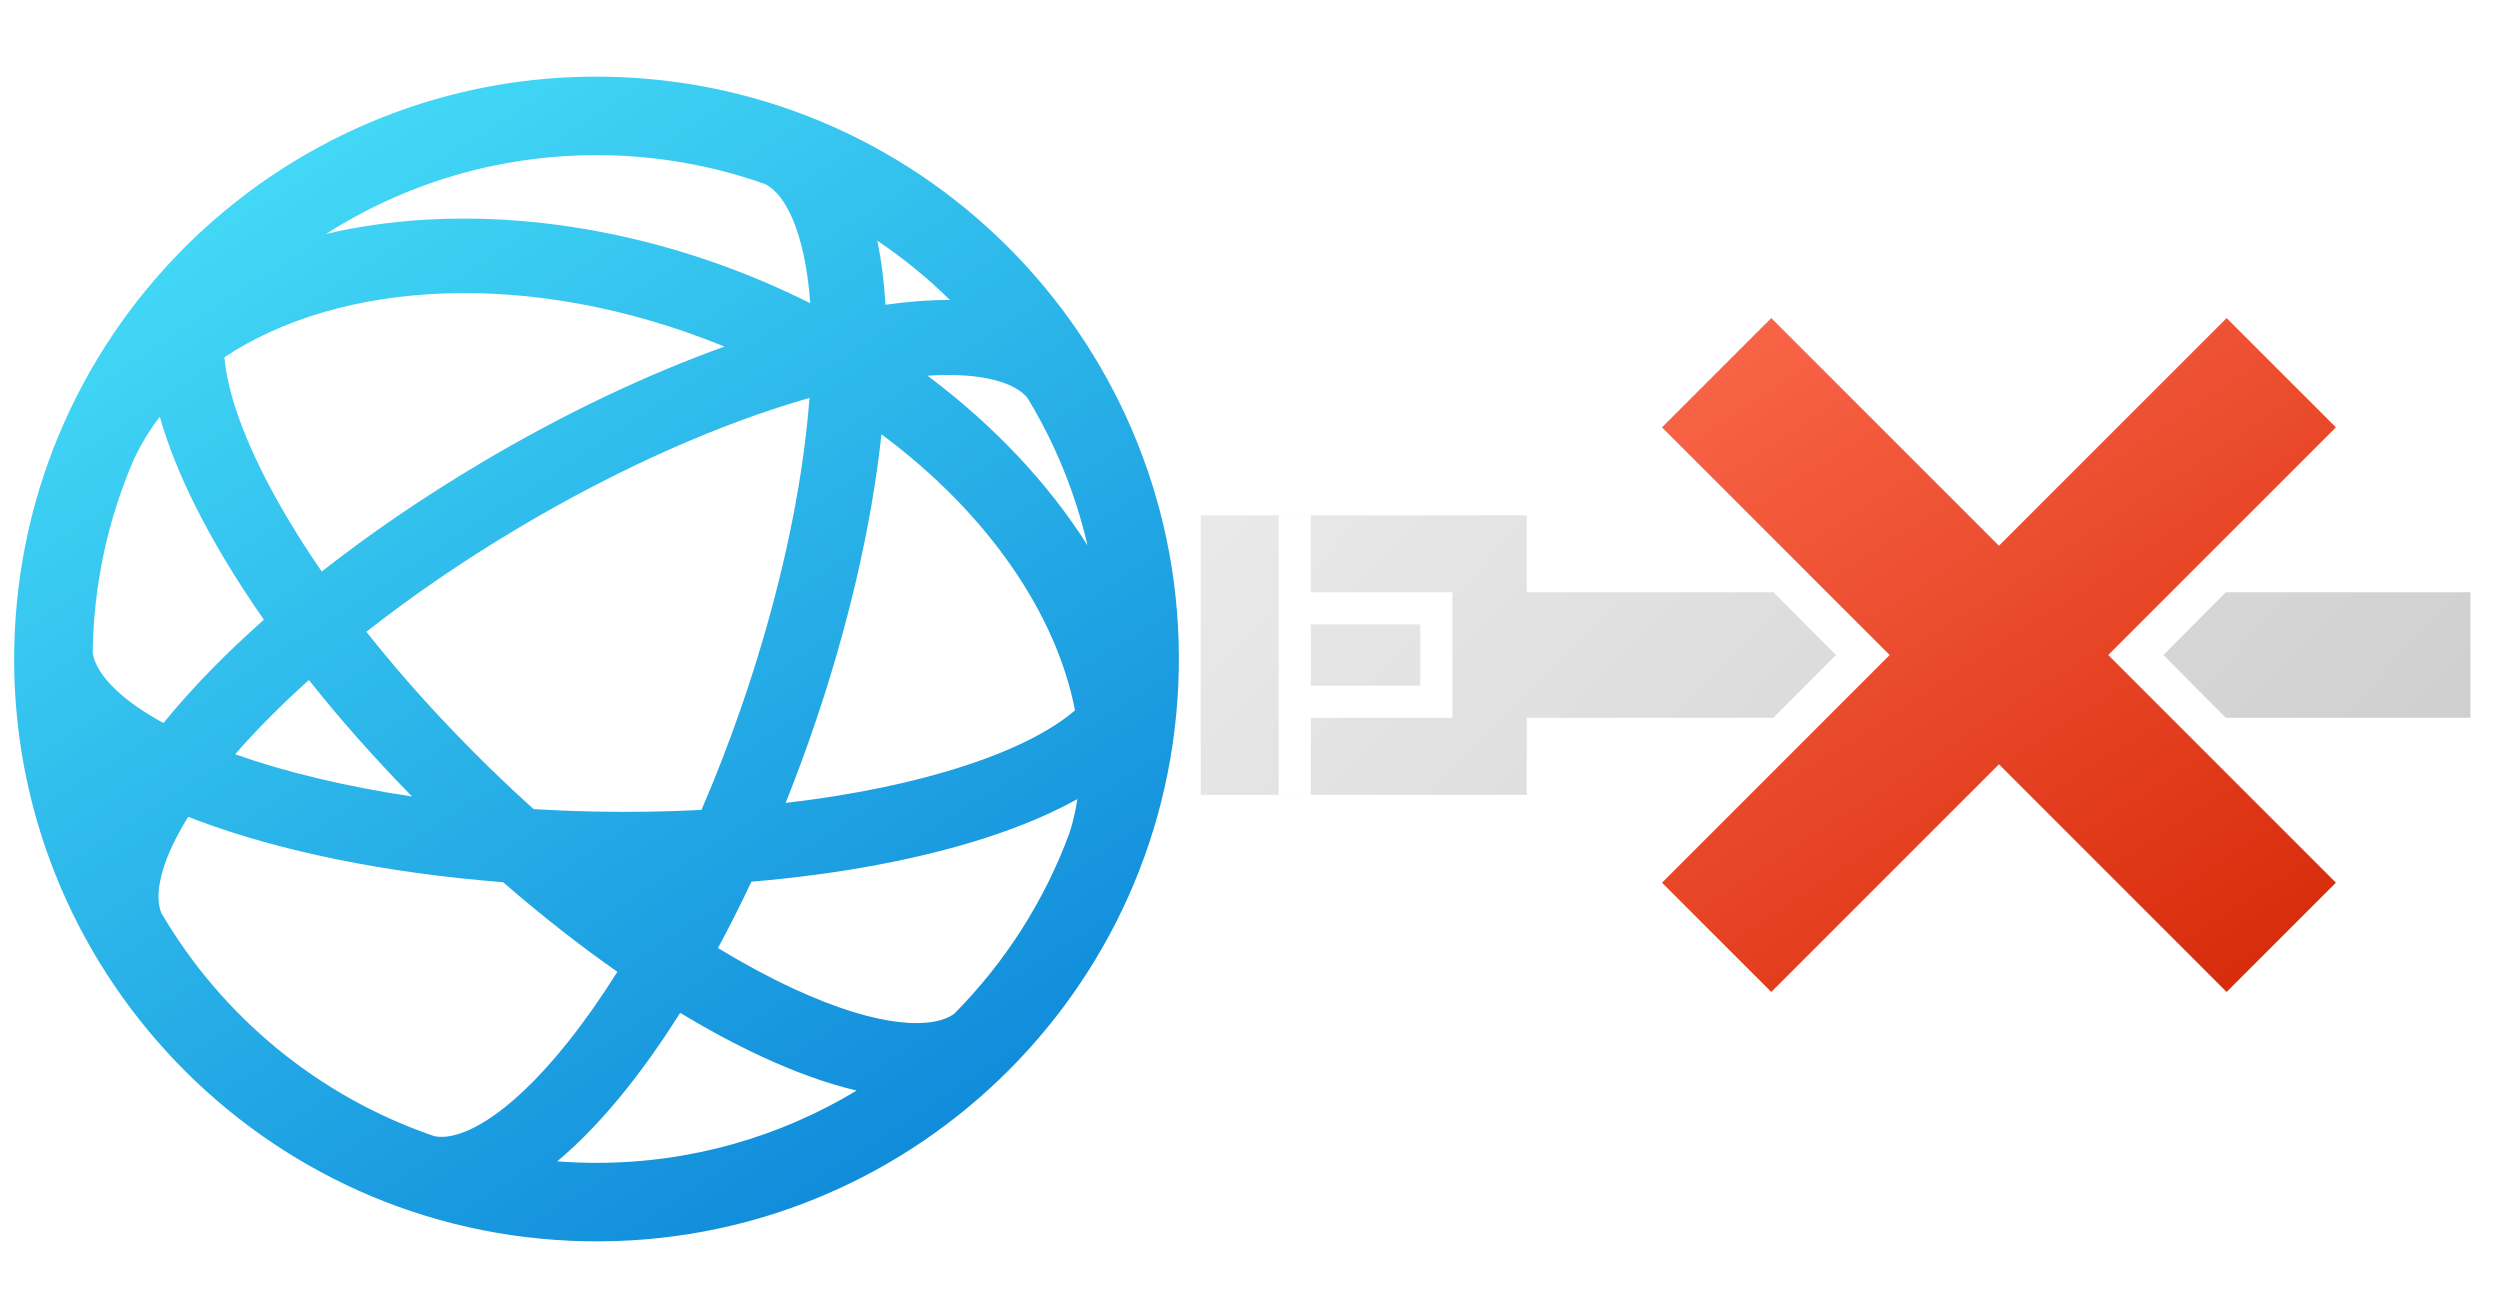
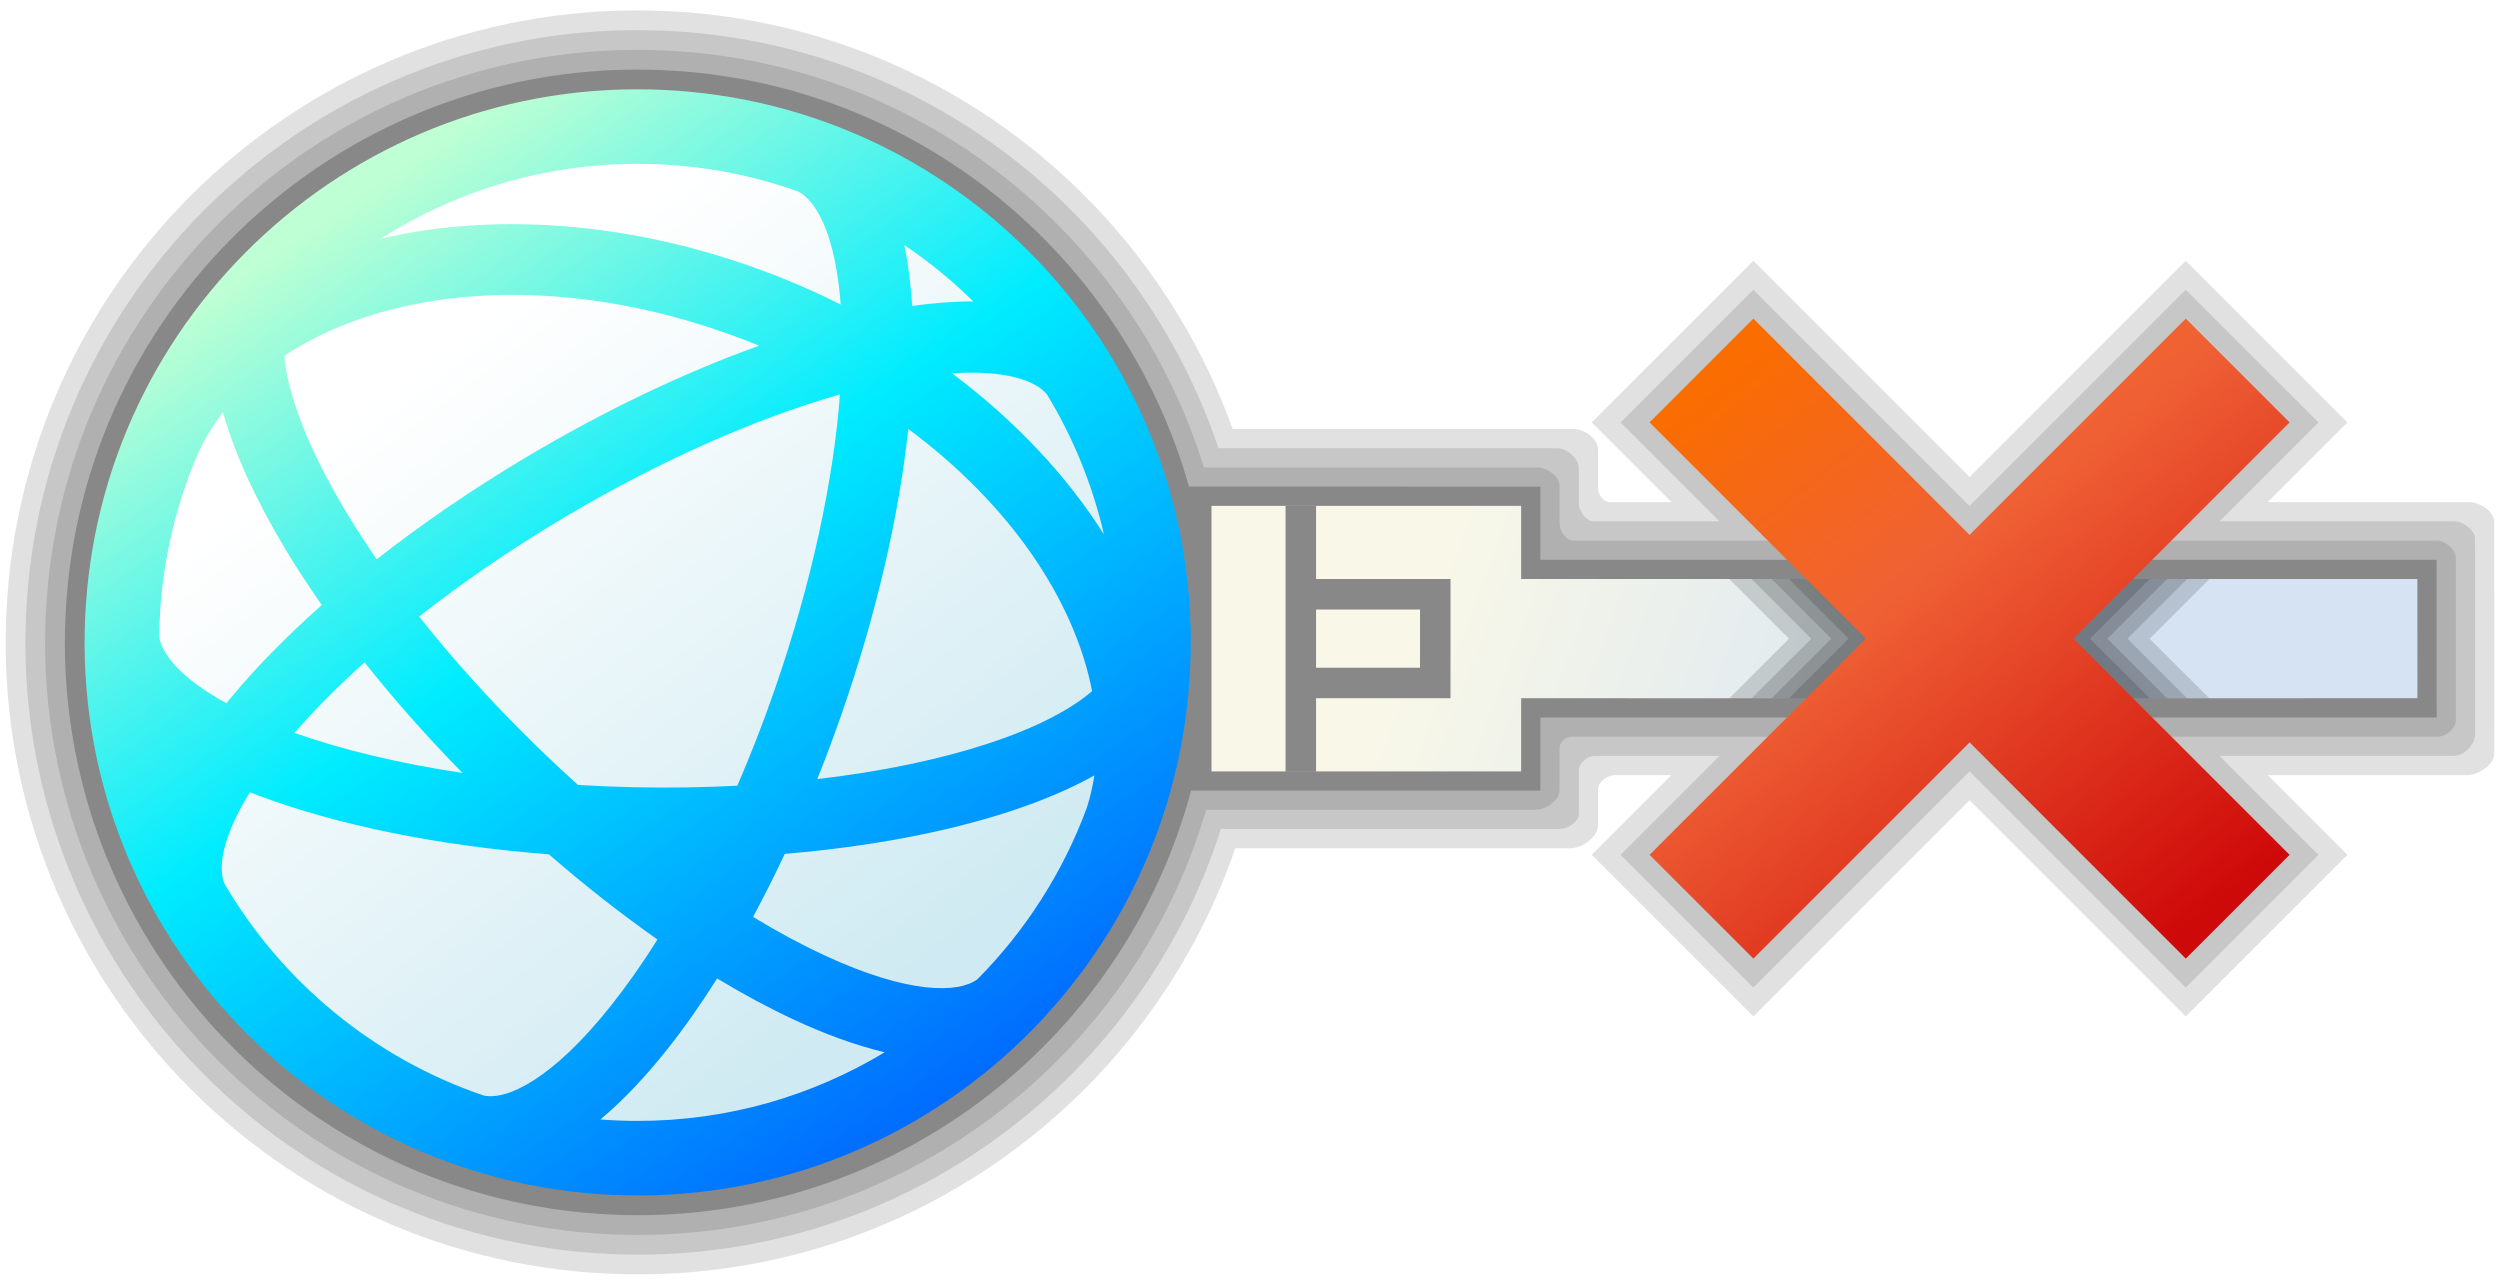
- <svg xmlns="http://www.w3.org/2000/svg" fill="none" fill-rule="evenodd" stroke="black" stroke-width="0.501" stroke-linejoin="bevel" stroke-miterlimit="10" font-family="Times New Roman" font-size="16" style="font-variant-ligatures:none" version="1.1" overflow="visible" width="474.926pt" height="249.007pt" viewBox="1630.88 -303.101 474.926 249.007">
+ <svg xmlns="http://www.w3.org/2000/svg" fill="none" fill-rule="evenodd" stroke="black" stroke-width="0.501" stroke-linejoin="bevel" stroke-miterlimit="10" font-family="Times New Roman" font-size="16" style="font-variant-ligatures:none" version="1.1" overflow="visible" width="111.976pt" height="57.402pt" viewBox="433.304 -126.804 111.976 57.402">
  <defs>
-     <linearGradient id="LinearGradient" gradientUnits="userSpaceOnUse" x1="0" y1="0" x2="142.404" y2="-137.729" gradientTransform="translate(1875.68 217.249)">
-       <stop offset="0" stop-color="#e9e9e9" />
-       <stop offset="1" stop-color="#cfcfcf" />
+     <linearGradient id="LinearGradient" gradientUnits="userSpaceOnUse" x1="0" y1="0" x2="20.976" y2="-27.891" gradientTransform="matrix(-0.707108 -0.707108 0.707108 -0.707108 15.151 -4.481)">
+       <stop offset="0" stop-color="#ffffff" />
+       <stop offset="1" stop-color="#1097be" />
    </linearGradient>
-     <linearGradient id="LinearGradient_1" gradientUnits="userSpaceOnUse" x1="0" y1="0" x2="106.102" y2="-162.25" gradientTransform="translate(1955.47 271.671)">
-       <stop offset="0" stop-color="#ff6f53" />
-       <stop offset="1" stop-color="#d62908" />
+     <linearGradient id="LinearGradient_1" gradientUnits="userSpaceOnUse" x1="0" y1="0" x2="27.225" y2="-39.45" gradientTransform="translate(449.286 117.94)">
+       <stop offset="0" stop-color="#beffd3" />
+       <stop offset="0.426" stop-color="#00ecff" />
+       <stop offset="1" stop-color="#006dff" />
    </linearGradient>
-     <linearGradient id="LinearGradient_2" gradientUnits="userSpaceOnUse" x1="0" y1="0" x2="183.389" y2="-280.435" gradientTransform="translate(1648.89 338.661)">
-       <stop offset="0" stop-color="#53f2ff" />
-       <stop offset="1" stop-color="#087fd6" />
+     <linearGradient id="LinearGradient_2" gradientUnits="userSpaceOnUse" x1="0" y1="0" x2="26.28" y2="-9.9" gradientTransform="translate(496.649 100.262)">
+       <stop offset="0" stop-color="#f9f8e8" />
+       <stop offset="1" stop-color="#d5e3f3" />
+     </linearGradient>
+     <linearGradient id="LinearGradient_3" gradientUnits="userSpaceOnUse" x1="0" y1="0" x2="20.325" y2="-25.5" gradientTransform="translate(510.861 110.59)">
+       <stop offset="0" stop-color="#fa6d00" />
+       <stop offset="0.387" stop-color="#ef6135" />
+       <stop offset="1" stop-color="#ce0909" />
    </linearGradient>
  </defs>
  <g id="Layer 1" transform="scale(1 -1)">
    <g id="Group" stroke-linejoin="miter" stroke="none">
-       <path d="M 1630.88,303.101 L 1630.88,54.094 L 2105.81,54.094 L 2105.81,303.101 L 1630.88,303.101 Z" stroke-width="0.597" marker-start="none" marker-end="none" />
-       <path d="M 1858.98,152.111 L 1858.98,205.22 L 1920.92,205.22 L 1920.92,190.592 L 1967.76,190.592 L 1979.66,178.666 L 1967.76,166.741 L 1920.92,166.741 L 1920.92,152.111 L 1858.98,152.111 Z M 1879.9,152.124 L 1879.9,166.744 L 1906.79,166.744 L 1906.79,190.59 L 1879.9,190.59 L 1879.9,205.205 L 1873.8,205.205 L 1873.8,186.007 L 1873.8,186.007 L 1873.8,171.199 L 1873.8,171.199 L 1873.8,152.124 L 1879.9,152.124 Z M 2053.72,166.741 L 2041.86,178.666 L 2053.72,190.592 L 2100.19,190.592 L 2100.2,166.741 L 2053.72,166.741 Z M 1879.9,172.844 L 1879.9,184.489 L 1900.69,184.489 L 1900.69,172.844 L 1879.9,172.844 Z" stroke-linecap="round" stroke-width="0.353" marker-start="none" marker-end="none" fill="url(#LinearGradient)" />
-       <path d="M 1967.37,114.658 L 1946.61,135.416 L 1989.86,178.666 L 1946.61,221.916 L 1967.37,242.674 L 2010.62,199.424 L 2053.87,242.674 L 2074.63,221.916 L 2031.38,178.666 L 2074.63,135.416 L 2053.87,114.658 L 2010.62,157.908 L 1967.37,114.658 Z" stroke-linecap="round" stroke-width="0.353" marker-start="none" marker-end="none" fill="url(#LinearGradient_1)" />
-       <path d="M 1633.68,182.857 C 1636.41,243.866 1688.14,291.161 1749.15,288.43 C 1810.16,285.7 1857.45,233.971 1854.72,172.964 C 1851.99,111.955 1800.26,64.66 1739.25,67.391 C 1678.25,70.121 1630.95,121.849 1633.68,182.857 Z M 1793.61,95.926 C 1787.66,97.329 1781.51,99.631 1775.52,102.41 C 1770.57,104.708 1765.4,107.482 1760.09,110.693 C 1756.79,105.446 1753.41,100.652 1750.01,96.377 C 1745.89,91.199 1741.41,86.386 1736.74,82.481 C 1739.2,82.291 1741.69,82.193 1744.2,82.193 C 1762.27,82.193 1779.18,87.211 1793.61,95.926 Z M 1738.86,105.246 C 1741.96,109.147 1745.08,113.58 1748.16,118.484 C 1741.01,123.495 1733.71,129.203 1726.45,135.514 C 1704.13,137.244 1684.01,141.407 1668.43,147.243 C 1667.83,147.468 1667.23,147.699 1666.63,147.931 C 1661.13,139.082 1660.21,132.929 1661.52,129.68 C 1673.05,109.962 1691.44,94.732 1713.4,87.264 C 1717.96,86.312 1726.99,90.331 1738.86,105.246 Z M 1812.14,110.505 C 1821.74,120.177 1829.28,131.887 1834.08,144.939 C 1834.73,147 1835.22,149.128 1835.55,151.296 C 1830.42,148.444 1824.61,146.059 1818.62,144.095 C 1806.05,139.977 1790.65,137.038 1773.62,135.607 C 1771.57,131.233 1769.44,127.023 1767.27,123.001 C 1772.22,119.997 1777,117.43 1781.52,115.331 C 1798.43,107.485 1808.31,107.722 1812.14,110.505 Z M 1764.14,149.243 C 1766.77,155.329 1769.26,161.731 1771.58,168.398 C 1779.06,189.928 1783.38,210.478 1784.66,227.51 C 1768.24,222.832 1748.97,214.475 1729.38,202.823 C 1718.77,196.512 1709.06,189.824 1700.48,183.08 C 1707.25,174.522 1715.14,165.753 1723.98,157.144 C 1726.73,154.466 1729.49,151.88 1732.26,149.393 C 1735.97,149.17 1739.75,149.014 1743.59,148.935 C 1750.65,148.786 1757.52,148.898 1764.14,149.243 Z M 1814.18,157.634 C 1824.43,160.987 1831.11,164.714 1835.1,168.162 C 1831.57,186.395 1818.64,205.533 1798.33,220.6 C 1796.48,203.403 1792.02,183.815 1785.04,163.721 C 1783.48,159.234 1781.84,154.845 1780.12,150.572 C 1793.08,152.075 1804.66,154.515 1814.18,157.634 Z M 1689.56,173.92 C 1684.23,169.133 1679.53,164.39 1675.55,159.811 C 1685.02,156.462 1696.43,153.702 1709.16,151.791 C 1701.98,159.113 1695.41,166.553 1689.56,173.92 Z M 1663.16,167.23 C 1668.13,173.173 1674.14,179.284 1681.01,185.38 C 1675.75,192.916 1671.33,200.259 1667.88,207.197 C 1665.13,212.732 1662.8,218.409 1661.24,223.933 C 1659.16,221.223 1657.41,218.312 1656.04,215.22 C 1651.32,204.086 1648.65,191.889 1648.49,179.092 C 1648.96,175.644 1652.76,170.745 1661.93,165.743 C 1662.34,166.243 1662.75,166.737 1663.16,167.23 Z M 1722.1,215.067 C 1737.96,224.502 1753.83,231.999 1768.51,237.261 C 1768.47,237.275 1768.43,237.291 1768.4,237.307 C 1731.36,252.369 1695.35,249.732 1673.51,235.239 C 1673.96,230.034 1676.01,222.855 1680.64,213.539 C 1683.61,207.573 1687.42,201.173 1692,194.532 C 1701.04,201.622 1711.17,208.566 1722.1,215.067 Z M 1826.05,227.533 C 1823.81,230.259 1817.84,232.439 1807.08,231.733 C 1819.62,222.338 1830.01,211.31 1837.47,199.513 C 1835.15,209.548 1831.25,218.978 1826.05,227.533 Z M 1811.34,246.115 C 1807.1,250.283 1802.48,254.062 1797.53,257.389 C 1798.34,253.522 1798.84,249.413 1799.1,245.206 C 1803.28,245.795 1807.39,246.129 1811.34,246.115 Z M 1776.28,268.114 C 1766.25,271.684 1755.45,273.63 1744.2,273.63 C 1725.29,273.63 1707.65,268.134 1692.8,258.655 C 1716.96,264.343 1746.07,261.767 1773.76,250.504 C 1777.54,248.967 1781.23,247.294 1784.81,245.494 C 1783.77,259.47 1779.9,266.287 1776.28,268.114 Z" stroke-linecap="round" stroke-width="0.353" marker-start="none" marker-end="none" fill="url(#LinearGradient_2)" />
+       <path d="M 460.599,69.753 C 444.989,70.451 432.889,83.686 433.587,99.297 C 434.286,114.907 447.52,127.007 463.131,126.309 C 474.944,125.78 484.747,118.072 488.514,107.589 L 503.813,107.589 C 504.281,107.589 504.88,107.142 504.88,106.674 L 504.88,104.904 C 504.88,104.641 505.14,104.313 505.403,104.313 L 508.171,104.313 L 504.599,107.885 L 511.838,115.122 L 521.522,105.437 L 531.205,115.122 L 538.444,107.885 L 534.872,104.313 L 543.908,104.313 C 544.383,104.313 545.021,103.894 545.021,103.419 L 545.026,93.069 C 545.026,92.543 544.315,92.086 543.789,92.086 L 534.873,92.086 L 538.444,88.515 L 531.205,81.278 L 521.522,90.962 L 511.838,81.278 L 504.599,88.515 L 508.17,92.086 L 505.622,92.086 C 505.298,92.086 504.88,91.778 504.88,91.454 L 504.88,89.842 C 504.88,89.304 504.173,88.811 503.635,88.811 L 488.634,88.811 C 484.655,77.249 473.429,69.178 460.599,69.753 Z M 484.965,96.531 C 485.793,109.282 476.116,120.303 463.365,121.131 C 450.614,121.959 439.593,112.282 438.765,99.531 C 437.937,86.78 447.614,75.759 460.365,74.931 C 473.116,74.103 484.137,83.78 484.965,96.531 Z" stroke-opacity="0.118" stroke-width="0.353" fill="#000000" marker-start="none" marker-end="none" fill-opacity="0.118" />
+       <path d="M 460.639,70.636 C 445.516,71.312 433.793,84.134 434.47,99.257 C 435.147,114.38 447.968,126.103 463.091,125.426 C 474.746,124.904 484.382,117.169 487.878,106.728 L 503.048,106.728 C 503.487,106.728 504.019,106.273 504.019,105.834 L 504.019,104.259 C 504.019,103.908 504.347,103.452 504.698,103.452 L 510.327,103.452 L 505.894,107.885 L 511.838,113.827 L 521.522,104.142 L 531.205,113.827 L 537.149,107.885 L 532.716,103.452 L 543.221,103.452 C 543.631,103.452 544.161,103.068 544.161,102.658 L 544.164,93.892 C 544.164,93.441 543.644,92.947 543.193,92.947 L 532.717,92.947 L 537.149,88.515 L 531.205,82.573 L 521.522,92.257 L 511.838,82.573 L 505.894,88.515 L 510.326,92.947 L 504.721,92.947 C 504.403,92.947 504.019,92.617 504.019,92.299 L 504.019,90.353 C 504.019,89.98 503.501,89.672 503.128,89.672 L 487.988,89.672 C 484.312,78.166 473.279,70.069 460.639,70.636 Z M 484.965,96.531 C 485.793,109.282 476.116,120.303 463.365,121.131 C 450.614,121.959 439.593,112.282 438.765,99.531 C 437.937,86.78 447.614,75.759 460.365,74.931 C 473.116,74.103 484.137,83.78 484.965,96.531 Z" stroke-opacity="0.118" stroke-width="0.353" fill="#000000" marker-start="none" marker-end="none" fill-opacity="0.118" />
+       <path d="M 460.678,71.518 C 446.043,72.173 434.698,84.582 435.352,99.218 C 436.008,113.853 448.416,125.198 463.052,124.544 C 474.546,124.028 484.01,116.264 487.227,105.867 L 502.163,105.867 C 502.594,105.867 503.158,105.47 503.158,105.039 L 503.157,103.359 C 503.157,103.032 503.441,102.591 503.768,102.591 L 542.443,102.591 C 542.831,102.591 543.3,102.19 543.3,101.802 L 543.304,94.549 C 543.304,94.183 542.857,93.807 542.491,93.807 L 503.694,93.807 C 503.457,93.807 503.158,93.576 503.158,93.339 L 503.158,91.404 C 503.158,90.937 502.526,90.532 502.059,90.532 L 487.328,90.532 C 483.964,79.085 473.126,70.96 460.678,71.518 Z M 484.965,96.531 C 485.793,109.282 476.116,120.303 463.365,121.131 C 450.614,121.959 439.593,112.282 438.765,99.531 C 437.937,86.78 447.614,75.759 460.365,74.931 C 473.116,74.103 484.137,83.78 484.965,96.531 Z" stroke-opacity="0.118" stroke-width="0.353" fill="#000000" marker-start="none" marker-end="none" fill-opacity="0.118" />
+       <path d="M 460.718,72.401 C 446.57,73.034 435.602,85.03 436.235,99.178 C 436.869,113.326 448.864,124.294 463.012,123.661 C 474.342,123.153 483.631,115.36 486.559,105.01 L 502.297,105.006 L 502.297,101.731 L 514.214,101.73 L 542.44,101.73 L 542.442,94.668 L 509.954,94.668 L 502.297,94.669 L 502.297,91.393 L 486.652,91.393 C 483.612,80.006 472.972,71.851 460.718,72.401 Z M 484.965,96.531 C 485.793,109.282 476.116,120.303 463.365,121.131 C 450.614,121.959 439.593,112.282 438.765,99.531 C 437.937,86.78 447.614,75.759 460.365,74.931 C 473.116,74.103 484.137,83.78 484.965,96.531 Z" stroke-opacity="0.227" stroke-width="0.353" stroke-linecap="round" fill="#000000" marker-start="none" marker-end="none" fill-opacity="0.227" />
+       <path d="M 433.304,126.804 L 433.304,69.402 L 545.28,69.402 L 545.28,126.804 L 433.304,126.804 Z" stroke-width="0.597" marker-start="none" marker-end="none" />
+       <ellipse rx="22.224" ry="22.224" transform="translate(461.565 97.78) rotate(135)" stroke-opacity="0.2" stroke-linecap="round" stroke-width="0.353" fill-opacity="0.2" fill="url(#LinearGradient)" />
+       <path d="M 437.118,99.139 C 437.73,112.8 449.312,123.39 462.973,122.779 C 476.635,122.167 487.225,110.584 486.613,96.924 C 486.002,83.262 474.419,72.672 460.758,73.284 C 447.097,73.895 436.507,85.478 437.118,99.139 Z M 472.929,79.673 C 471.598,79.988 470.219,80.503 468.88,81.125 C 467.77,81.64 466.613,82.261 465.424,82.98 C 464.684,81.805 463.927,80.732 463.166,79.774 C 462.244,78.615 461.242,77.537 460.195,76.663 C 460.747,76.62 461.304,76.598 461.866,76.598 C 465.912,76.598 469.699,77.722 472.929,79.673 Z M 460.67,81.76 C 461.364,82.634 462.063,83.626 462.753,84.724 C 461.151,85.846 459.517,87.125 457.891,88.538 C 452.894,88.925 448.389,89.857 444.899,91.164 C 444.765,91.214 444.63,91.266 444.496,91.318 C 443.266,89.337 443.059,87.959 443.352,87.231 C 445.935,82.816 450.051,79.406 454.969,77.734 C 455.99,77.52 458.013,78.42 460.67,81.76 Z M 477.078,82.938 C 479.228,85.104 480.917,87.726 481.992,90.648 C 482.137,91.11 482.247,91.586 482.322,92.072 C 481.173,91.433 479.872,90.899 478.53,90.459 C 475.714,89.537 472.266,88.879 468.454,88.559 C 467.994,87.579 467.519,86.636 467.032,85.736 C 468.14,85.063 469.21,84.488 470.222,84.018 C 474.008,82.262 476.221,82.315 477.078,82.938 Z M 466.331,91.612 C 466.919,92.975 467.478,94.408 467.997,95.901 C 469.672,100.722 470.639,105.324 470.927,109.138 C 467.248,108.09 462.934,106.219 458.548,103.61 C 456.172,102.196 453.997,100.699 452.077,99.189 C 453.592,97.272 455.358,95.309 457.338,93.381 C 457.954,92.782 458.573,92.202 459.192,91.646 C 460.023,91.596 460.87,91.561 461.73,91.543 C 463.31,91.51 464.849,91.535 466.331,91.612 Z M 477.537,93.491 C 479.83,94.242 481.326,95.076 482.219,95.848 C 481.43,99.931 478.535,104.217 473.987,107.59 C 473.572,103.739 472.574,99.354 471.01,94.854 C 470.661,93.849 470.293,92.866 469.909,91.909 C 472.812,92.246 475.403,92.793 477.537,93.491 Z M 449.632,97.138 C 448.438,96.066 447.385,95.004 446.494,93.978 C 448.615,93.229 451.169,92.61 454.021,92.183 C 452.411,93.822 450.94,95.488 449.632,97.138 Z M 443.719,95.64 C 444.832,96.97 446.177,98.339 447.717,99.704 C 446.538,101.391 445.549,103.035 444.777,104.589 C 444.161,105.829 443.639,107.099 443.289,108.336 C 442.823,107.73 442.432,107.078 442.124,106.386 C 441.067,103.892 440.469,101.161 440.435,98.296 C 440.54,97.524 441.391,96.427 443.445,95.307 C 443.535,95.419 443.627,95.529 443.719,95.64 Z M 456.917,106.351 C 460.468,108.464 464.022,110.143 467.309,111.321 C 467.301,111.324 467.292,111.328 467.284,111.331 C 458.992,114.704 450.927,114.113 446.037,110.868 C 446.137,109.703 446.596,108.095 447.633,106.009 C 448.297,104.673 449.152,103.24 450.177,101.753 C 452.202,103.341 454.469,104.896 456.917,106.351 Z M 480.194,109.143 C 479.691,109.753 478.355,110.241 475.946,110.083 C 478.755,107.979 481.08,105.51 482.75,102.868 C 482.231,105.115 481.359,107.227 480.194,109.143 Z M 476.899,113.303 C 475.951,114.237 474.916,115.083 473.808,115.828 C 473.988,114.962 474.101,114.042 474.16,113.1 C 475.094,113.232 476.016,113.307 476.899,113.303 Z M 469.049,118.23 C 466.803,119.029 464.385,119.465 461.866,119.465 C 457.631,119.465 453.682,118.234 450.356,116.111 C 455.767,117.385 462.285,116.808 468.486,114.286 C 469.332,113.942 470.157,113.568 470.959,113.164 C 470.727,116.294 469.86,117.821 469.049,118.23 Z" stroke-linecap="round" stroke-width="0.353" marker-start="none" marker-end="none" fill="url(#LinearGradient_1)" />
+       <path d="M 487.567,92.254 L 487.567,104.146 L 501.437,104.146 L 501.437,100.871 L 514.214,100.871 L 514.214,100.87 L 528.833,100.87 L 528.834,100.871 L 541.579,100.871 L 541.581,95.53 L 536.519,95.53 L 536.519,95.529 L 506.166,95.529 L 506.166,95.53 L 501.437,95.53 L 501.437,92.254 L 487.567,92.254 Z M 492.251,92.257 L 492.251,95.531 L 498.273,95.531 L 498.273,100.871 L 492.251,100.871 L 492.251,104.143 L 490.885,104.143 L 490.885,92.257 L 492.251,92.257 Z M 492.251,96.897 L 492.251,99.504 L 496.907,99.504 L 496.907,96.897 L 492.251,96.897 Z" stroke-width="0.353" stroke-linecap="round" marker-start="none" marker-end="none" fill="url(#LinearGradient_2)" />
+       <path d="M 510.761,95.525 L 513.435,98.197 L 510.761,100.869 L 532.262,100.869 L 529.588,98.197 L 532.262,95.525 L 510.761,95.525 Z" stroke-opacity="0.145" fill="#000000" stroke-width="0.353" stroke-linecap="round" marker-start="none" marker-end="none" fill-opacity="0.145" />
+       <path d="M 511.754,95.525 L 514.428,98.197 L 511.754,100.869 L 531.269,100.869 L 528.595,98.197 L 531.269,95.525 L 511.754,95.525 Z" stroke-opacity="0.145" fill="#000000" stroke-width="0.353" stroke-linecap="round" marker-start="none" marker-end="none" fill-opacity="0.145" />
+       <path d="M 512.656,95.525 L 515.33,98.197 L 512.656,100.869 L 530.366,100.869 L 527.692,98.197 L 530.366,95.525 L 512.656,95.525 Z" stroke-opacity="0.145" fill="#000000" stroke-width="0.353" stroke-linecap="round" marker-start="none" marker-end="none" fill-opacity="0.145" />
+       <path d="M 513.428,95.527 L 516.102,98.199 L 513.428,100.871 L 529.594,100.871 L 526.92,98.199 L 529.594,95.527 L 513.428,95.527 Z" stroke-opacity="0.145" fill="#000000" stroke-width="0.353" stroke-linecap="round" marker-start="none" marker-end="none" fill-opacity="0.145" />
+       <path d="M 511.838,83.868 L 507.189,88.516 L 516.874,98.2 L 507.189,107.885 L 511.838,112.533 L 521.522,102.848 L 531.206,112.533 L 535.855,107.885 L 526.17,98.2 L 535.855,88.516 L 531.206,83.868 L 521.522,93.552 L 511.838,83.868 Z" stroke-linecap="round" stroke-width="0.353" marker-start="none" marker-end="none" fill="url(#LinearGradient_3)" />
    </g>
  </g>
</svg>
